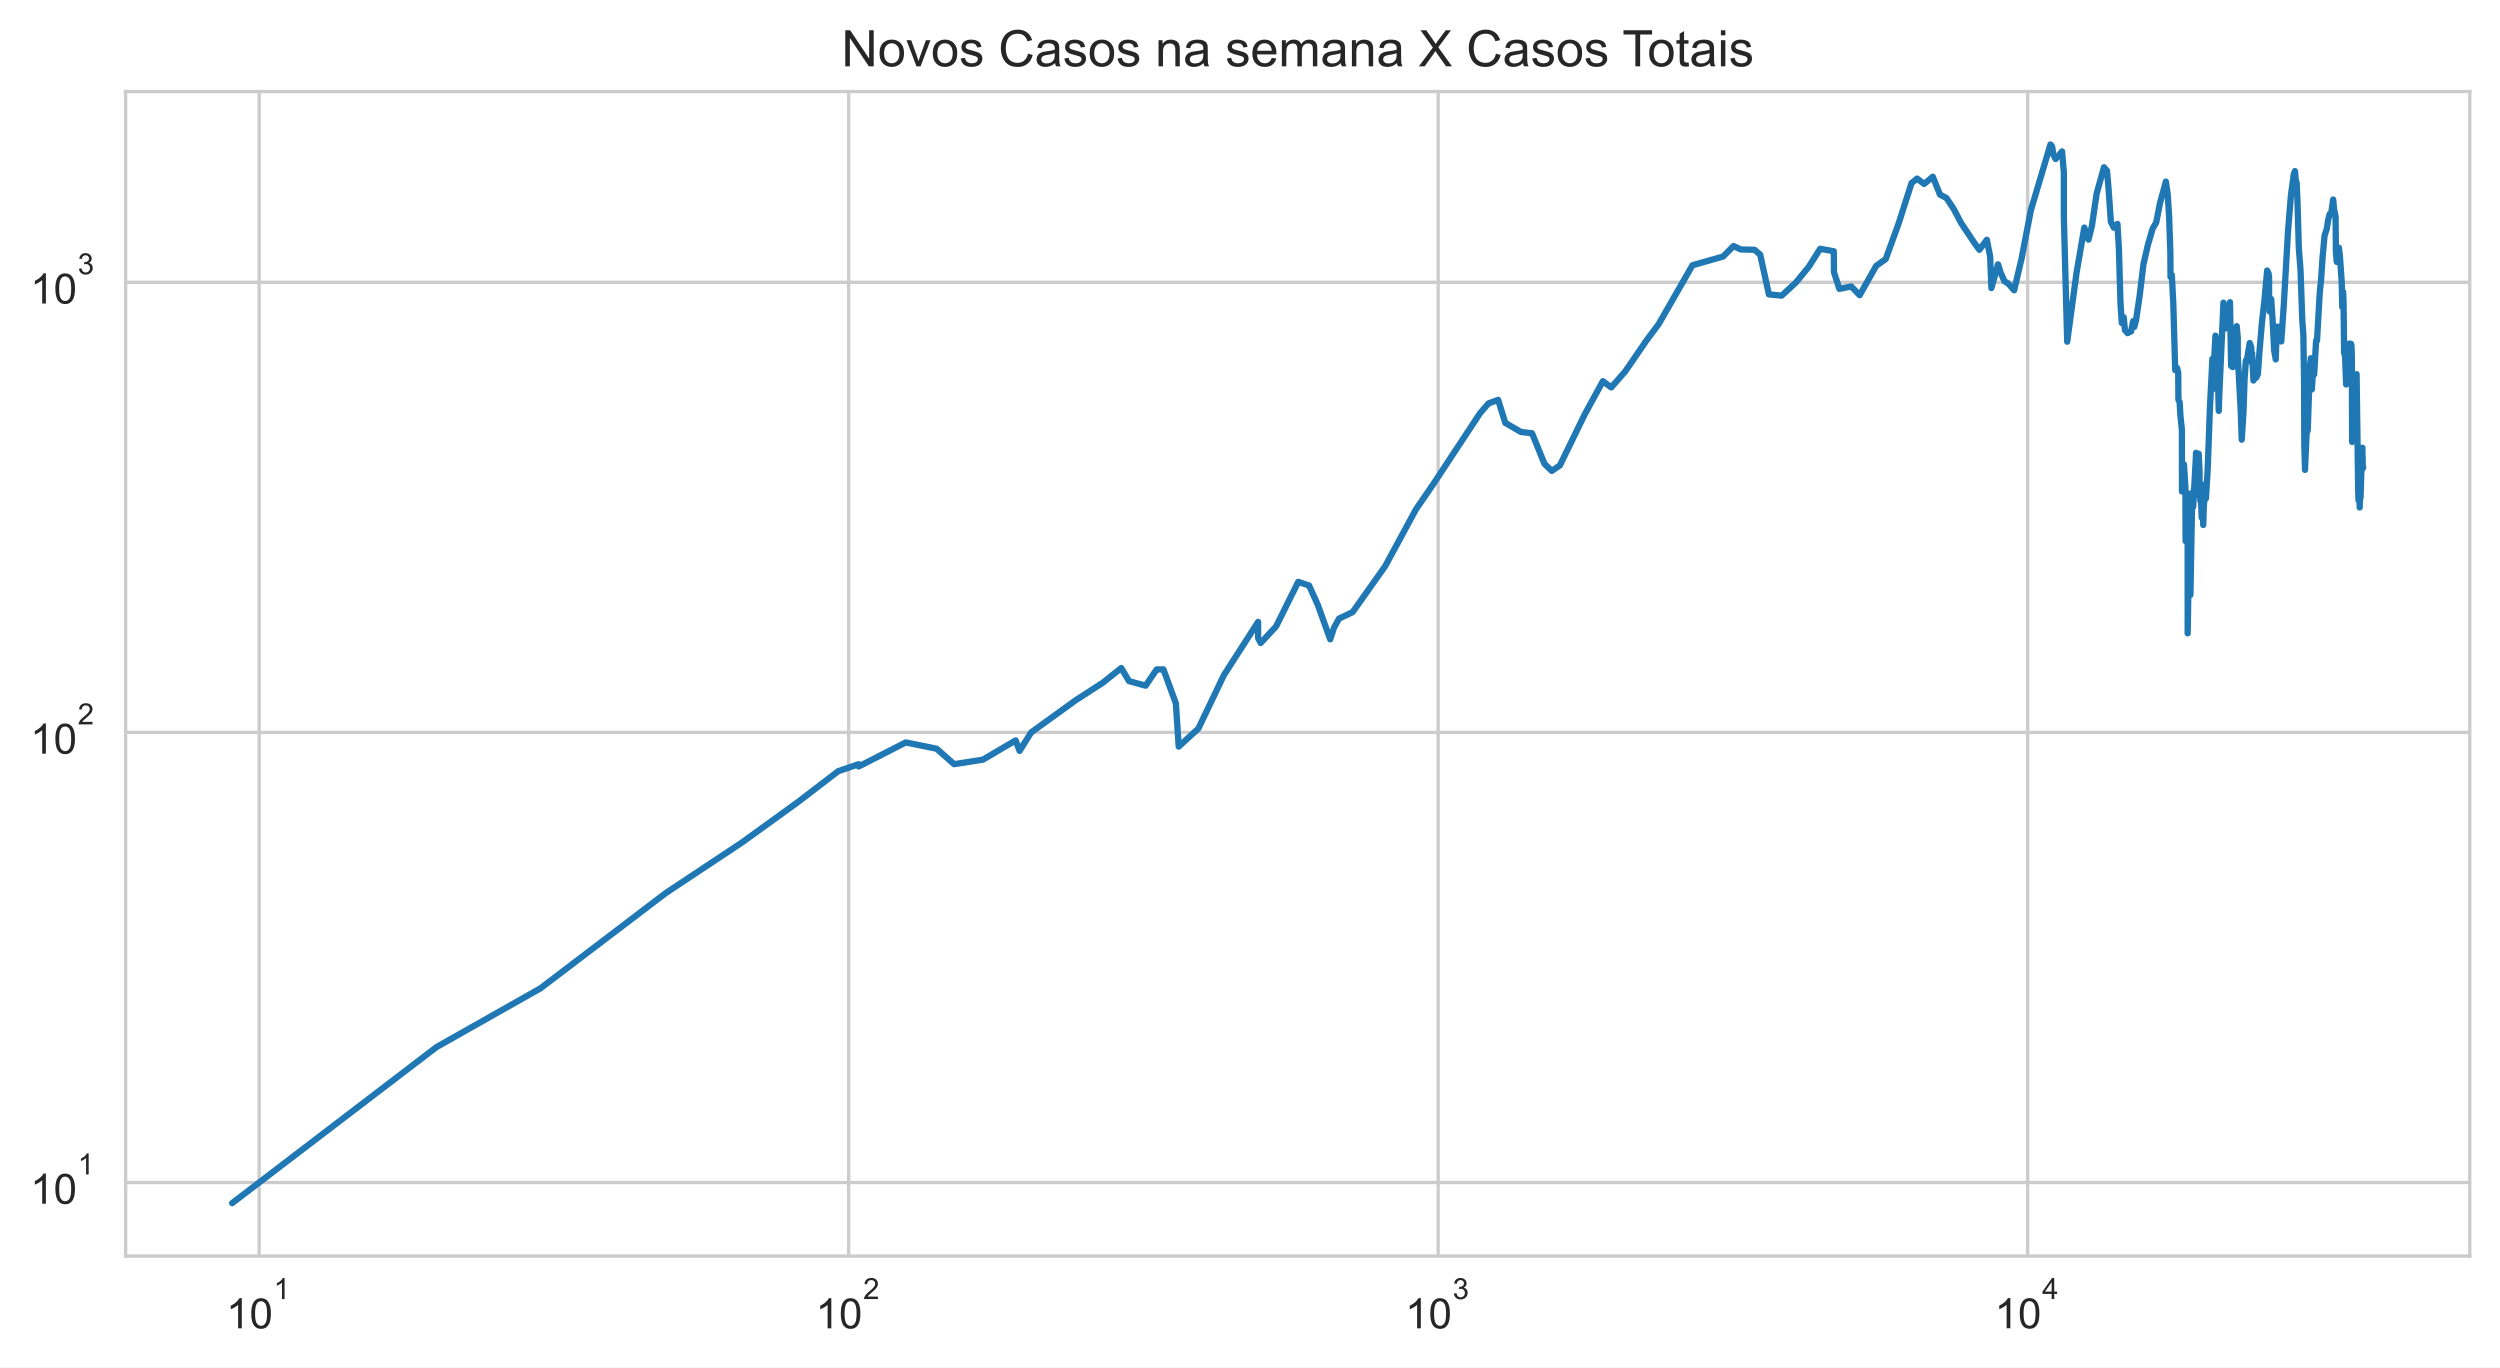
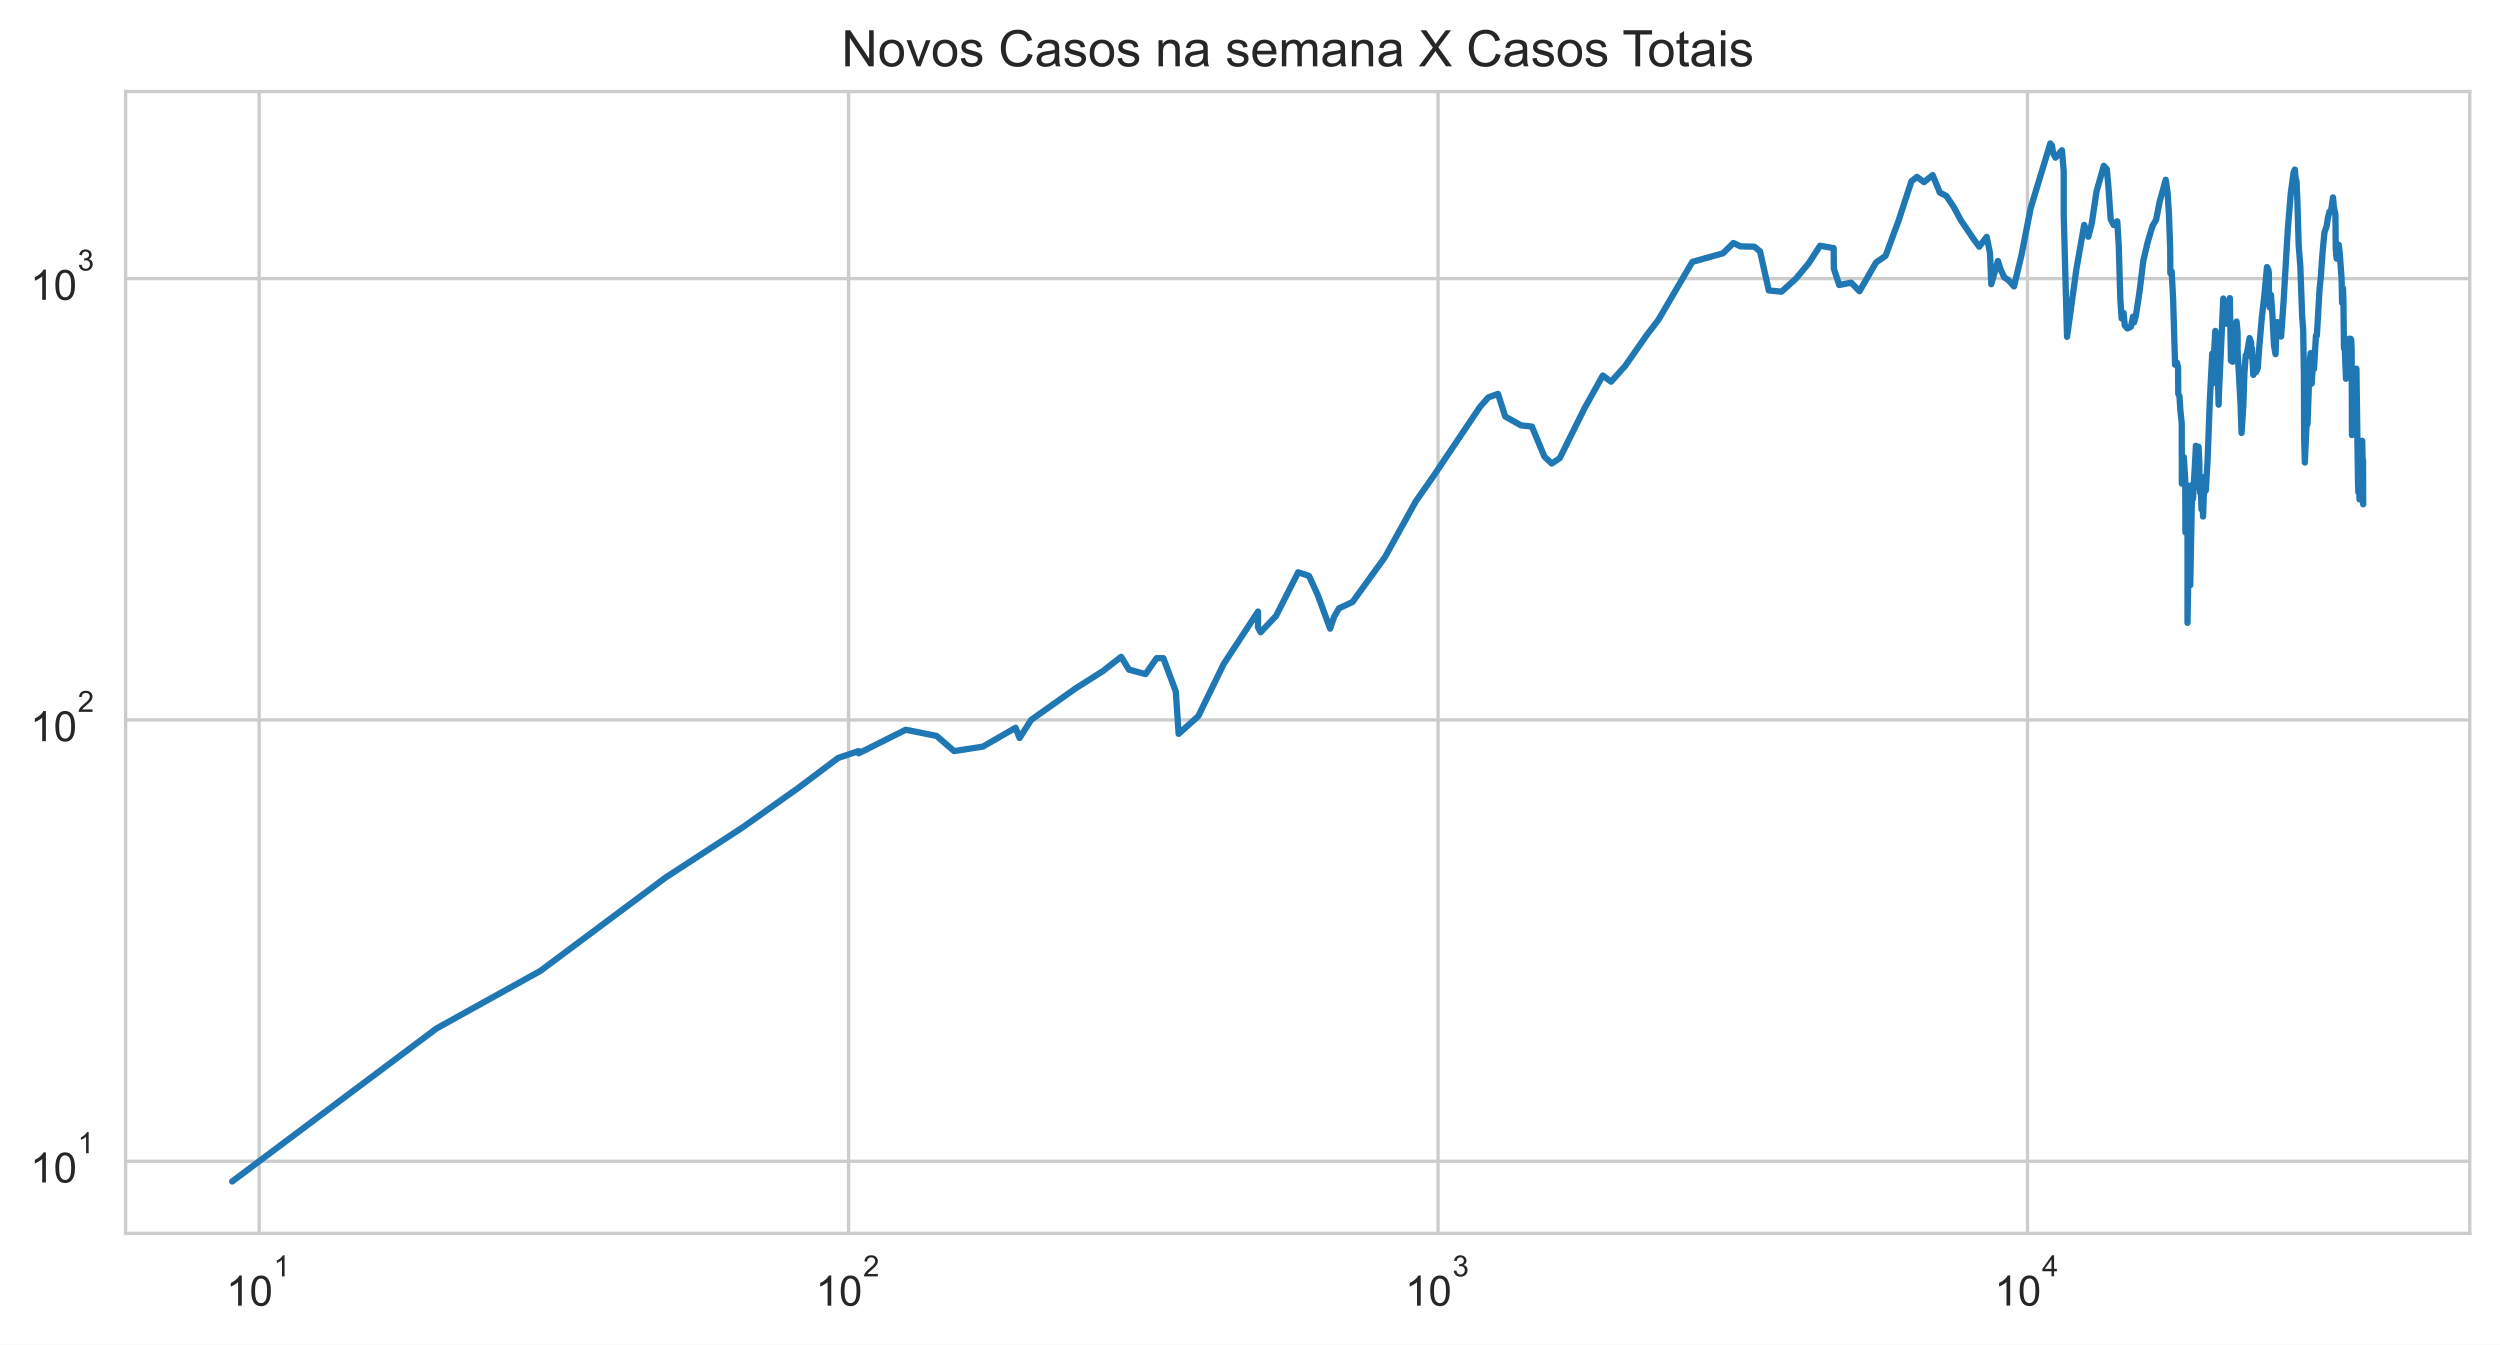
- <svg xmlns="http://www.w3.org/2000/svg" xmlns:xlink="http://www.w3.org/1999/xlink" height="325.489pt" version="1.1" viewBox="0 0 595.1 325.489" width="595.1pt">
+ <svg xmlns="http://www.w3.org/2000/svg" xmlns:xlink="http://www.w3.org/1999/xlink" height="320.089pt" version="1.1" viewBox="0 0 595.1 320.089" width="595.1pt">
  <defs>
    <style type="text/css">*{stroke-linecap:butt;stroke-linejoin:round;}</style>
  </defs>
  <g id="figure_1">
    <g id="patch_1">
-       <path d="M 0 325.489  L 595.1 325.489  L 595.1 0  L 0 0  z " style="fill:#ffffff;" />
+       <path d="M 0 320.089  L 595.1 320.089  L 595.1 0  L 0 0  z " style="fill:#ffffff;" />
    </g>
    <g id="axes_1">
      <g id="patch_2">
-         <path d="M 29.9 298.989  L 587.9 298.989  L 587.9 21.789  L 29.9 21.789  z " style="fill:#ffffff;" />
+         <path d="M 29.9 293.589  L 587.9 293.589  L 587.9 21.789  L 29.9 21.789  z " style="fill:#ffffff;" />
      </g>
      <g id="matplotlib.axis_1">
        <g id="xtick_1">
          <g id="line2d_1">
-             <path clip-path="url(#pe0c4ea97bf)" d="M 61.685 298.989  L 61.685 21.789  " style="fill:none;stroke:#cccccc;stroke-linecap:round;stroke-width:0.8;" />
+             <path clip-path="url(#pc364d8d0b7)" d="M 61.684 293.589  L 61.684 21.789  " style="fill:none;stroke:#cccccc;stroke-linecap:round;stroke-width:0.8;" />
          </g>
          <g id="text_1">
-             <g style="fill:#262626;" transform="translate(53.83459 316.3019)scale(0.1 -0.1)">
+             <g style="fill:#262626;" transform="translate(53.83407 310.9019)scale(0.1 -0.1)">
              <defs>
                <path d="M 37.25 0  L 28.469 0  L 28.469 56  Q 25.297 52.984 20.141 49.953  Q 14.984 46.922 10.891 45.406  L 10.891 53.906  Q 18.266 57.375 23.781 62.297  Q 29.297 67.234 31.594 71.875  L 37.25 71.875  z " id="ArialMT-49" />
                <path d="M 4.156 35.297  Q 4.156 48 6.766 55.734  Q 9.375 63.484 14.516 67.672  Q 19.672 71.875 27.484 71.875  Q 33.25 71.875 37.594 69.547  Q 41.938 67.234 44.766 62.859  Q 47.609 58.5 49.219 52.219  Q 50.828 45.953 50.828 35.297  Q 50.828 22.703 48.234 14.969  Q 45.656 7.234 40.5 3  Q 35.359 -1.219 27.484 -1.219  Q 17.141 -1.219 11.234 6.203  Q 4.156 15.141 4.156 35.297  z M 13.188 35.297  Q 13.188 17.672 17.312 11.828  Q 21.438 6 27.484 6  Q 33.547 6 37.672 11.859  Q 41.797 17.719 41.797 35.297  Q 41.797 52.984 37.672 58.781  Q 33.547 64.594 27.391 64.594  Q 21.344 64.594 17.719 59.469  Q 13.188 52.938 13.188 35.297  z " id="ArialMT-48" />
              </defs>
              <use transform="translate(0 0.99375)" xlink:href="#ArialMT-49" />
              <use transform="translate(55.61523 0.99375)" xlink:href="#ArialMT-48" />
              <use transform="translate(112.9728 70.6875)scale(0.7)" xlink:href="#ArialMT-49" />
            </g>
          </g>
        </g>
        <g id="xtick_2">
          <g id="line2d_2">
-             <path clip-path="url(#pe0c4ea97bf)" d="M 202.01 298.989  L 202.01 21.789  " style="fill:none;stroke:#cccccc;stroke-linecap:round;stroke-width:0.8;" />
+             <path clip-path="url(#pc364d8d0b7)" d="M 201.998 293.589  L 201.998 21.789  " style="fill:none;stroke:#cccccc;stroke-linecap:round;stroke-width:0.8;" />
          </g>
          <g id="text_2">
-             <g style="fill:#262626;" transform="translate(194.1603 316.3019)scale(0.1 -0.1)">
+             <g style="fill:#262626;" transform="translate(194.1484 310.9019)scale(0.1 -0.1)">
              <defs>
                <path d="M 50.344 8.453  L 50.344 0  L 3.031 0  Q 2.938 3.172 4.047 6.109  Q 5.859 10.938 9.828 15.625  Q 13.812 20.312 21.344 26.469  Q 33.016 36.031 37.109 41.625  Q 41.219 47.219 41.219 52.203  Q 41.219 57.422 37.469 61  Q 33.734 64.594 27.734 64.594  Q 21.391 64.594 17.578 60.781  Q 13.766 56.984 13.719 50.25  L 4.688 51.172  Q 5.609 61.281 11.656 66.578  Q 17.719 71.875 27.938 71.875  Q 38.234 71.875 44.234 66.156  Q 50.25 60.453 50.25 52  Q 50.25 47.703 48.484 43.547  Q 46.734 39.406 42.656 34.812  Q 38.578 30.219 29.109 22.219  Q 21.188 15.578 18.938 13.203  Q 16.703 10.844 15.234 8.453  z " id="ArialMT-50" />
              </defs>
              <use transform="translate(0 0.99375)" xlink:href="#ArialMT-49" />
              <use transform="translate(55.61523 0.99375)" xlink:href="#ArialMT-48" />
              <use transform="translate(112.9728 70.6875)scale(0.7)" xlink:href="#ArialMT-50" />
            </g>
          </g>
        </g>
        <g id="xtick_3">
          <g id="line2d_3">
-             <path clip-path="url(#pe0c4ea97bf)" d="M 342.336 298.989  L 342.336 21.789  " style="fill:none;stroke:#cccccc;stroke-linecap:round;stroke-width:0.8;" />
+             <path clip-path="url(#pc364d8d0b7)" d="M 342.313 293.589  L 342.313 21.789  " style="fill:none;stroke:#cccccc;stroke-linecap:round;stroke-width:0.8;" />
          </g>
          <g id="text_3">
-             <g style="fill:#262626;" transform="translate(334.4859 316.3019)scale(0.1 -0.1)">
+             <g style="fill:#262626;" transform="translate(334.4627 310.9019)scale(0.1 -0.1)">
              <defs>
                <path d="M 4.203 18.891  L 12.984 20.062  Q 14.5 12.594 18.141 9.297  Q 21.781 6 27 6  Q 33.203 6 37.469 10.297  Q 41.75 14.594 41.75 20.953  Q 41.75 27 37.797 30.922  Q 33.844 34.859 27.734 34.859  Q 25.25 34.859 21.531 33.891  L 22.516 41.609  Q 23.391 41.5 23.922 41.5  Q 29.547 41.5 34.031 44.422  Q 38.531 47.359 38.531 53.469  Q 38.531 58.297 35.25 61.469  Q 31.984 64.656 26.812 64.656  Q 21.688 64.656 18.266 61.422  Q 14.844 58.203 13.875 51.766  L 5.078 53.328  Q 6.688 62.156 12.391 67.016  Q 18.109 71.875 26.609 71.875  Q 32.469 71.875 37.391 69.359  Q 42.328 66.844 44.938 62.5  Q 47.562 58.156 47.562 53.266  Q 47.562 48.641 45.062 44.828  Q 42.578 41.016 37.703 38.766  Q 44.047 37.312 47.562 32.688  Q 51.078 28.078 51.078 21.141  Q 51.078 11.766 44.234 5.25  Q 37.406 -1.266 26.953 -1.266  Q 17.531 -1.266 11.297 4.344  Q 5.078 9.969 4.203 18.891  z " id="ArialMT-51" />
              </defs>
              <use transform="translate(0 0.99375)" xlink:href="#ArialMT-49" />
              <use transform="translate(55.61523 0.99375)" xlink:href="#ArialMT-48" />
              <use transform="translate(112.9728 70.6875)scale(0.7)" xlink:href="#ArialMT-51" />
            </g>
          </g>
        </g>
        <g id="xtick_4">
          <g id="line2d_4">
-             <path clip-path="url(#pe0c4ea97bf)" d="M 482.662 298.989  L 482.662 21.789  " style="fill:none;stroke:#cccccc;stroke-linecap:round;stroke-width:0.8;" />
+             <path clip-path="url(#pc364d8d0b7)" d="M 482.627 293.589  L 482.627 21.789  " style="fill:none;stroke:#cccccc;stroke-linecap:round;stroke-width:0.8;" />
          </g>
          <g id="text_4">
-             <g style="fill:#262626;" transform="translate(474.8116 316.2019)scale(0.1 -0.1)">
+             <g style="fill:#262626;" transform="translate(474.777 310.8019)scale(0.1 -0.1)">
              <defs>
                <path d="M 32.328 0  L 32.328 17.141  L 1.266 17.141  L 1.266 25.203  L 33.938 71.578  L 41.109 71.578  L 41.109 25.203  L 50.781 25.203  L 50.781 17.141  L 41.109 17.141  L 41.109 0  z M 32.328 25.203  L 32.328 57.469  L 9.906 25.203  z " id="ArialMT-52" />
              </defs>
              <use transform="translate(0 0.201563)" xlink:href="#ArialMT-49" />
              <use transform="translate(55.61523 0.201563)" xlink:href="#ArialMT-48" />
              <use transform="translate(112.9728 69.89531)scale(0.7)" xlink:href="#ArialMT-52" />
            </g>
          </g>
        </g>
        <g id="xtick_5" />
        <g id="xtick_6" />
        <g id="xtick_7" />
        <g id="xtick_8" />
        <g id="xtick_9" />
        <g id="xtick_10" />
        <g id="xtick_11" />
        <g id="xtick_12" />
        <g id="xtick_13" />
        <g id="xtick_14" />
        <g id="xtick_15" />
        <g id="xtick_16" />
        <g id="xtick_17" />
        <g id="xtick_18" />
        <g id="xtick_19" />
        <g id="xtick_20" />
        <g id="xtick_21" />
        <g id="xtick_22" />
        <g id="xtick_23" />
        <g id="xtick_24" />
        <g id="xtick_25" />
        <g id="xtick_26" />
        <g id="xtick_27" />
        <g id="xtick_28" />
        <g id="xtick_29" />
        <g id="xtick_30" />
        <g id="xtick_31" />
        <g id="xtick_32" />
        <g id="xtick_33" />
        <g id="xtick_34" />
        <g id="xtick_35" />
        <g id="xtick_36" />
      </g>
      <g id="matplotlib.axis_2">
        <g id="ytick_1">
          <g id="line2d_5">
-             <path clip-path="url(#pe0c4ea97bf)" d="M 29.9 281.487  L 587.9 281.487  " style="fill:none;stroke:#cccccc;stroke-linecap:round;stroke-width:0.8;" />
+             <path clip-path="url(#pc364d8d0b7)" d="M 29.9 276.428  L 587.9 276.428  " style="fill:none;stroke:#cccccc;stroke-linecap:round;stroke-width:0.8;" />
          </g>
          <g id="text_5">
-             <g style="fill:#262626;" transform="translate(7.2 286.643)scale(0.1 -0.1)">
+             <g style="fill:#262626;" transform="translate(7.2 281.5839)scale(0.1 -0.1)">
              <use transform="translate(0 0.99375)" xlink:href="#ArialMT-49" />
              <use transform="translate(55.61523 0.99375)" xlink:href="#ArialMT-48" />
              <use transform="translate(112.9728 70.6875)scale(0.7)" xlink:href="#ArialMT-49" />
            </g>
          </g>
        </g>
        <g id="ytick_2">
          <g id="line2d_6">
-             <path clip-path="url(#pe0c4ea97bf)" d="M 29.9 174.342  L 587.9 174.342  " style="fill:none;stroke:#cccccc;stroke-linecap:round;stroke-width:0.8;" />
+             <path clip-path="url(#pc364d8d0b7)" d="M 29.9 171.371  L 587.9 171.371  " style="fill:none;stroke:#cccccc;stroke-linecap:round;stroke-width:0.8;" />
          </g>
          <g id="text_6">
-             <g style="fill:#262626;" transform="translate(7.2 179.4987)scale(0.1 -0.1)">
+             <g style="fill:#262626;" transform="translate(7.2 176.5268)scale(0.1 -0.1)">
              <use transform="translate(0 0.99375)" xlink:href="#ArialMT-49" />
              <use transform="translate(55.61523 0.99375)" xlink:href="#ArialMT-48" />
              <use transform="translate(112.9728 70.6875)scale(0.7)" xlink:href="#ArialMT-50" />
            </g>
          </g>
        </g>
        <g id="ytick_3">
          <g id="line2d_7">
-             <path clip-path="url(#pe0c4ea97bf)" d="M 29.9 67.198  L 587.9 67.198  " style="fill:none;stroke:#cccccc;stroke-linecap:round;stroke-width:0.8;" />
+             <path clip-path="url(#pc364d8d0b7)" d="M 29.9 66.314  L 587.9 66.314  " style="fill:none;stroke:#cccccc;stroke-linecap:round;stroke-width:0.8;" />
          </g>
          <g id="text_7">
-             <g style="fill:#262626;" transform="translate(7.2 72.35434)scale(0.1 -0.1)">
+             <g style="fill:#262626;" transform="translate(7.2 71.46976)scale(0.1 -0.1)">
              <use transform="translate(0 0.99375)" xlink:href="#ArialMT-49" />
              <use transform="translate(55.61523 0.99375)" xlink:href="#ArialMT-48" />
              <use transform="translate(112.9728 70.6875)scale(0.7)" xlink:href="#ArialMT-51" />
            </g>
          </g>
        </g>
        <g id="ytick_4" />
        <g id="ytick_5" />
        <g id="ytick_6" />
        <g id="ytick_7" />
        <g id="ytick_8" />
        <g id="ytick_9" />
        <g id="ytick_10" />
        <g id="ytick_11" />
        <g id="ytick_12" />
        <g id="ytick_13" />
        <g id="ytick_14" />
        <g id="ytick_15" />
        <g id="ytick_16" />
        <g id="ytick_17" />
        <g id="ytick_18" />
        <g id="ytick_19" />
        <g id="ytick_20" />
        <g id="ytick_21" />
        <g id="ytick_22" />
        <g id="ytick_23" />
      </g>
      <g id="line2d_8">
-         <path clip-path="url(#pe0c4ea97bf)" d="M 55.264 286.389  L 103.927 249.233  L 128.637 235.269  L 158.537 212.544  L 176.688 200.499  L 189.916 190.939  L 199.522 183.577  L 204.4 181.905  L 204.4 182.455  L 215.609 176.729  L 222.95 178.222  L 227.125 181.905  L 233.989 180.823  L 241.765 176.242  L 242.71 178.731  L 245.459 174.342  L 256.121 166.641  L 262.542 162.493  L 266.897 159.019  L 268.759 162.134  L 272.705 163.22  L 275.323 159.355  L 276.948 159.355  L 279.904 167.436  L 280.58 177.719  L 285.264 173.421  L 291.326 160.724  L 299.481 148.037  L 299.481 151.894  L 300.094 153.057  L 303.76 149.107  L 309.034 138.508  L 311.61 139.377  L 313.693 143.988  L 316.643 152.182  L 317.565 149.378  L 318.743 147.251  L 321.976 145.716  L 329.719 134.783  L 337.055 121.248  L 341.167 115.258  L 352.319 98.348  L 354.304 96.043  L 356.614 95.186  L 358.325 100.678  L 362.053 102.829  L 364.685 103.13  L 367.652 110.42  L 369.397 112.1  L 371.321 110.775  L 377.236 98.622  L 381.548 90.736  L 383.533 92.226  L 386.88 88.403  L 392.026 80.896  L 394.82 77.176  L 402.867 63.145  L 410.176 61.06  L 412.647 58.559  L 414.354 59.378  L 417.647 59.457  L 418.995 60.614  L 421.073 70.077  L 424.11 70.375  L 427.457 67.291  L 430.544 63.531  L 433.276 59.221  L 436.519 59.813  L 436.558 64.795  L 437.843 68.76  L 440.675 68.186  L 442.669 70.276  L 446.614 63.274  L 448.873 61.676  L 451.935 53.234  L 455.024 43.587  L 456.343 42.507  L 458.028 43.783  L 460.083 42.071  L 461.798 46.327  L 463.34 47.137  L 465.081 49.78  L 466.805 53.062  L 470.015 57.869  L 471.174 59.457  L 472.943 57.076  L 473.732 60.979  L 474.034 68.567  L 475.614 62.933  L 476.247 64.928  L 477.128 66.92  L 478.075 67.525  L 479.446 69.098  L 481.225 61.511  L 483.419 50.069  L 488.092 34.389  L 488.487 34.898  L 488.768 36.796  L 489.317 37.848  L 490.855 36.051  L 491.28 41.105  L 491.28 51.741  L 492.073 81.335  L 494.299 64.928  L 496.148 54.174  L 497.146 57.039  L 497.953 53.823  L 499.09 46.061  L 500.82 39.821  L 501.548 40.629  L 501.923 44.951  L 502.467 52.788  L 503.189 54.209  L 504.032 53.303  L 504.382 59.182  L 504.757 72.152  L 505.074 76.889  L 505.528 75.533  L 505.82 78.581  L 506.455 79.3  L 507.282 78.879  L 507.785 76.432  L 508.042 77.815  L 508.447 76.319  L 509.307 70.525  L 510.225 62.933  L 511.236 58.482  L 512.415 54.42  L 513.269 52.959  L 514.148 48.424  L 515.563 43.224  L 516.009 46.357  L 516.34 51.674  L 516.63 60.012  L 516.668 65.913  L 516.982 65.463  L 517.328 72.204  L 517.788 88.11  L 518.242 87.603  L 518.507 88.772  L 518.551 95.186  L 518.834 95.699  L 519.042 99.081  L 519.377 102.331  L 519.397 116.989  L 519.656 116.989  L 519.869 110.538  L 520.209 115.916  L 520.258 128.819  L 520.524 117.261  L 520.749 128.47  L 520.753 150.759  L 521.042 133.605  L 521.405 141.626  L 521.405 141.626  L 521.855 117.261  L 522.063 120.657  L 522.717 108.573  L 522.739 107.787  L 522.739 114.997  L 523.154 108.686  L 523.377 108.01  L 523.564 111.856  L 523.617 118.226  L 523.763 118.226  L 523.763 119.212  L 523.828 116.315  L 524.088 123.222  L 524.347 121.248  L 524.457 124.96  L 524.601 120.364  L 524.788 118.365  L 524.922 115.258  L 525.102 118.646  L 525.516 111.735  L 526.054 97.005  L 526.637 85.418  L 526.658 92.706  L 527.37 79.907  L 527.648 82.549  L 527.921 88.403  L 528.152 97.806  L 528.279 94.012  L 528.279 94.012  L 529.269 72.049  L 529.681 77.292  L 529.906 78.167  L 530.237 76.774  L 530.829 71.946  L 530.829 71.946  L 531.091 87.1  L 531.48 87.387  L 531.987 80.337  L 532.428 77.64  L 532.672 80.337  L 532.68 85.144  L 532.688 84.939  L 533.379 97.716  L 533.62 104.666  L 534.038 98.076  L 534.308 90.046  L 534.607 85.833  L 534.867 85.556  L 535.525 81.651  L 535.89 82.678  L 535.972 86.252  L 536.096 84.129  L 536.412 90.582  L 536.792 89.895  L 537.077 89.895  L 537.46 89.068  L 537.853 83.596  L 538.432 76.774  L 539.046 71.281  L 539.671 64.399  L 540.003 65.061  L 540.131 65.958  L 540.131 69.978  L 540.285 74.162  L 540.632 71.179  L 540.991 76.546  L 541.337 83.398  L 541.71 85.556  L 541.83 82.098  L 542.143 77.756  L 542.382 80.337  L 542.749 79.846  L 543.033 81.272  L 543.609 72.988  L 544.643 55.026  L 545.327 46.536  L 546.016 41.398  L 546.293 40.734  L 546.475 42.781  L 546.689 43.475  L 546.899 48.083  L 547.213 59.065  L 547.609 64.18  L 548.036 76.206  L 548.294 79.785  L 548.466 91.046  L 548.517 105.825  L 548.681 111.856  L 549.145 101.254  L 549.253 102.729  L 549.331 102.43  L 549.843 87.387  L 550.063 85.281  L 550.16 91.279  L 550.317 92.706  L 550.643 87.243  L 550.863 89.143  L 551.329 81.021  L 551.541 81.084  L 552.191 69.683  L 552.492 66.781  L 552.877 61.142  L 553.339 56.076  L 553.872 54.456  L 554.189 52.38  L 554.558 50.947  L 554.888 51.013  L 555.382 47.501  L 555.609 49.876  L 555.956 51.575  L 556.043 60.012  L 556.246 62.342  L 556.752 58.987  L 556.985 60.897  L 557.424 67.152  L 557.547 73.094  L 557.759 69.487  L 557.862 72.152  L 557.997 84.062  L 558.211 84.6  L 558.475 91.514  L 558.636 89.743  L 559.135 82.162  L 559.278 81.779  L 559.468 82.484  L 559.625 81.842  L 559.735 82.162  L 559.828 84.667  L 559.898 105.189  L 560.488 91.357  L 560.639 91.514  L 560.874 89.895  L 560.877 91.671  L 560.962 89.068  L 561.342 116.718  L 561.425 119.069  L 561.492 113.969  L 561.552 115.783  L 561.624 116.182  L 561.699 120.804  L 561.799 116.853  L 561.895 118.505  L 562.255 107.234  L 562.336 106.578  L 562.438 111.493  L 562.536 111.252  L 562.536 111.252  " style="fill:none;stroke:#1f77b4;stroke-linecap:round;stroke-width:1.5;" />
+         <path clip-path="url(#pc364d8d0b7)" d="M 55.264 281.235  L 103.923 244.802  L 128.631 231.11  L 158.528 208.828  L 176.678 197.018  L 189.905 187.644  L 199.511 180.425  L 204.388 178.786  L 204.388 179.326  L 215.596 173.711  L 222.936 175.175  L 227.111 178.786  L 233.974 177.725  L 241.75 173.233  L 242.694 175.674  L 245.444 171.371  L 256.104 163.819  L 262.525 159.752  L 266.879 156.346  L 268.742 159.4  L 272.687 160.465  L 275.305 156.675  L 276.93 156.675  L 279.886 164.599  L 280.561 174.682  L 285.245 170.467  L 291.307 158.017  L 299.461 145.578  L 299.461 149.36  L 300.074 150.5  L 303.74 146.627  L 309.013 136.234  L 311.589 137.087  L 313.672 141.608  L 316.622 149.642  L 317.544 146.893  L 318.722 144.807  L 321.955 143.302  L 329.697 132.582  L 337.033 119.31  L 341.144 113.437  L 352.295 96.857  L 354.28 94.597  L 356.589 93.756  L 358.301 99.141  L 362.028 101.25  L 364.66 101.545  L 367.627 108.694  L 369.372 110.34  L 371.295 109.042  L 377.21 97.125  L 381.522 89.393  L 383.507 90.853  L 386.854 87.105  L 391.999 79.744  L 394.792 76.097  L 402.839 62.34  L 410.147 60.295  L 412.618 57.843  L 414.324 58.646  L 417.617 58.723  L 418.966 59.857  L 421.043 69.137  L 424.08 69.429  L 427.427 66.405  L 430.513 62.718  L 433.246 58.492  L 436.488 59.072  L 436.527 63.957  L 437.812 67.845  L 440.644 67.282  L 442.637 69.331  L 446.583 62.465  L 448.841 60.899  L 451.903 52.621  L 454.992 43.162  L 456.31 42.103  L 457.995 43.355  L 460.051 41.676  L 461.765 45.849  L 463.307 46.643  L 465.048 49.235  L 466.771 52.452  L 469.981 57.166  L 471.14 58.723  L 472.91 56.389  L 473.698 60.215  L 474 67.656  L 475.58 62.131  L 476.213 64.087  L 477.094 66.041  L 478.041 66.634  L 479.411 68.176  L 481.19 60.737  L 483.384 49.518  L 488.057 34.144  L 488.452 34.643  L 488.733 36.503  L 489.282 37.536  L 490.82 35.773  L 491.244 40.729  L 491.244 51.158  L 492.038 80.175  L 494.263 64.087  L 496.113 53.543  L 497.111 56.352  L 497.917 53.199  L 499.054 45.588  L 500.784 39.47  L 501.512 40.262  L 501.886 44.5  L 502.43 52.184  L 503.153 53.577  L 503.995 52.689  L 504.346 58.454  L 504.72 71.171  L 505.038 75.815  L 505.492 74.486  L 505.784 77.475  L 506.418 78.179  L 507.246 77.767  L 507.748 75.368  L 508.006 76.723  L 508.41 75.257  L 509.27 69.576  L 510.188 62.131  L 511.199 57.767  L 512.378 53.785  L 513.232 52.351  L 514.11 47.905  L 515.526 42.806  L 515.972 45.878  L 516.302 51.092  L 516.593 59.267  L 516.631 65.054  L 516.944 64.612  L 517.29 71.222  L 517.751 86.818  L 518.205 86.321  L 518.469 87.467  L 518.513 93.756  L 518.796 94.259  L 519.005 97.575  L 519.339 100.762  L 519.359 115.134  L 519.619 115.134  L 519.831 108.809  L 520.171 114.082  L 520.22 126.734  L 520.486 115.401  L 520.712 126.392  L 520.715 148.247  L 521.004 131.427  L 521.367 139.291  L 521.367 139.291  L 521.817 115.401  L 522.025 118.731  L 522.679 106.882  L 522.701 106.112  L 522.701 113.181  L 523.116 106.993  L 523.339 106.33  L 523.526 110.101  L 523.579 116.347  L 523.725 116.347  L 523.725 117.314  L 523.79 114.474  L 524.05 121.246  L 524.309 119.31  L 524.419 122.95  L 524.563 118.444  L 524.75 116.484  L 524.884 113.437  L 525.064 116.759  L 525.478 109.982  L 526.016 95.539  L 526.599 84.179  L 526.62 91.325  L 527.332 78.775  L 527.609 81.365  L 527.882 87.105  L 528.114 96.325  L 528.241 92.605  L 528.241 92.605  L 529.23 71.07  L 529.643 76.21  L 529.868 77.069  L 530.198 75.703  L 530.79 70.969  L 530.79 70.969  L 531.052 85.828  L 531.442 86.109  L 531.948 79.197  L 532.389 76.552  L 532.633 79.197  L 532.642 83.91  L 532.65 83.709  L 533.34 96.237  L 533.581 103.051  L 533.999 96.59  L 534.269 88.717  L 534.569 84.586  L 534.828 84.314  L 535.487 80.485  L 535.852 81.492  L 535.933 84.996  L 536.057 82.914  L 536.373 89.242  L 536.753 88.568  L 537.038 88.568  L 537.421 87.758  L 537.814 82.392  L 538.393 75.703  L 539.007 70.317  L 539.632 63.569  L 539.964 64.218  L 540.092 65.098  L 540.092 69.04  L 540.246 73.142  L 540.593 70.217  L 540.952 75.479  L 541.297 82.198  L 541.671 84.314  L 541.791 80.923  L 542.104 76.666  L 542.342 79.197  L 542.71 78.715  L 542.993 80.113  L 543.57 71.991  L 544.603 54.378  L 545.287 46.054  L 545.976 41.016  L 546.253 40.365  L 546.435 42.372  L 546.649 43.052  L 546.86 47.571  L 547.173 58.338  L 547.569 63.355  L 547.996 75.146  L 548.254 78.655  L 548.426 89.696  L 548.477 104.188  L 548.641 110.101  L 549.105 99.706  L 549.213 101.152  L 549.291 100.859  L 549.803 86.109  L 550.023 84.044  L 550.12 89.925  L 550.277 91.325  L 550.603 85.968  L 550.822 87.831  L 551.288 79.867  L 551.501 79.928  L 552.151 68.75  L 552.452 65.905  L 552.837 60.375  L 553.299 55.408  L 553.832 53.82  L 554.149 51.784  L 554.517 50.379  L 554.848 50.443  L 555.341 47  L 555.568 49.329  L 555.915 50.994  L 556.003 59.267  L 556.205 61.552  L 556.712 58.262  L 556.944 60.136  L 557.384 66.268  L 557.507 72.094  L 557.719 68.558  L 557.822 71.171  L 557.956 82.849  L 558.17 83.376  L 558.434 90.156  L 558.596 88.42  L 559.094 80.986  L 559.237 80.61  L 559.427 81.302  L 559.584 80.672  L 559.694 80.986  L 559.787 83.442  L 559.858 103.564  L 560.447 90.002  L 560.598 90.156  L 560.833 88.568  L 560.836 90.31  L 560.921 87.758  L 561.301 114.869  L 561.384 117.174  L 561.451 112.173  L 561.511 113.952  L 561.583 114.343  L 561.658 118.875  L 561.758 115.001  L 561.854 116.621  L 562.214 105.569  L 562.295 104.926  L 562.397 109.745  L 562.495 109.51  L 562.536 120.045  L 562.536 120.045  " style="fill:none;stroke:#1f77b4;stroke-linecap:round;stroke-width:1.5;" />
      </g>
      <g id="patch_3">
-         <path d="M 29.9 298.989  L 29.9 21.789  " style="fill:none;stroke:#cccccc;stroke-linecap:square;stroke-linejoin:miter;stroke-width:0.8;" />
+         <path d="M 29.9 293.589  L 29.9 21.789  " style="fill:none;stroke:#cccccc;stroke-linecap:square;stroke-linejoin:miter;stroke-width:0.8;" />
      </g>
      <g id="patch_4">
-         <path d="M 587.9 298.989  L 587.9 21.789  " style="fill:none;stroke:#cccccc;stroke-linecap:square;stroke-linejoin:miter;stroke-width:0.8;" />
+         <path d="M 587.9 293.589  L 587.9 21.789  " style="fill:none;stroke:#cccccc;stroke-linecap:square;stroke-linejoin:miter;stroke-width:0.8;" />
      </g>
      <g id="patch_5">
-         <path d="M 29.9 298.989  L 587.9 298.989  " style="fill:none;stroke:#cccccc;stroke-linecap:square;stroke-linejoin:miter;stroke-width:0.8;" />
+         <path d="M 29.9 293.589  L 587.9 293.589  " style="fill:none;stroke:#cccccc;stroke-linecap:square;stroke-linejoin:miter;stroke-width:0.8;" />
      </g>
      <g id="patch_6">
        <path d="M 29.9 21.789  L 587.9 21.789  " style="fill:none;stroke:#cccccc;stroke-linecap:square;stroke-linejoin:miter;stroke-width:0.8;" />
      </g>
      <g id="text_8">
        <g style="fill:#262626;" transform="translate(200.2953 15.78937)scale(0.12 -0.12)">
          <defs>
            <path d="M 7.625 0  L 7.625 71.578  L 17.328 71.578  L 54.938 15.375  L 54.938 71.578  L 64.016 71.578  L 64.016 0  L 54.297 0  L 16.703 56.25  L 16.703 0  z " id="ArialMT-78" />
            <path d="M 3.328 25.922  Q 3.328 40.328 11.328 47.266  Q 18.016 53.031 27.641 53.031  Q 38.328 53.031 45.109 46.016  Q 51.906 39.016 51.906 26.656  Q 51.906 16.656 48.906 10.906  Q 45.906 5.172 40.156 2  Q 34.422 -1.172 27.641 -1.172  Q 16.75 -1.172 10.031 5.812  Q 3.328 12.797 3.328 25.922  z M 12.359 25.922  Q 12.359 15.969 16.703 11.016  Q 21.047 6.062 27.641 6.062  Q 34.188 6.062 38.531 11.031  Q 42.875 16.016 42.875 26.219  Q 42.875 35.844 38.5 40.797  Q 34.125 45.75 27.641 45.75  Q 21.047 45.75 16.703 40.812  Q 12.359 35.891 12.359 25.922  z " id="ArialMT-111" />
            <path d="M 21 0  L 1.266 51.859  L 10.547 51.859  L 21.688 20.797  Q 23.484 15.766 25 10.359  Q 26.172 14.453 28.266 20.219  L 39.797 51.859  L 48.828 51.859  L 29.203 0  z " id="ArialMT-118" />
            <path d="M 3.078 15.484  L 11.766 16.844  Q 12.5 11.625 15.844 8.844  Q 19.188 6.062 25.203 6.062  Q 31.25 6.062 34.172 8.516  Q 37.109 10.984 37.109 14.312  Q 37.109 17.281 34.516 19  Q 32.719 20.172 25.531 21.969  Q 15.875 24.422 12.141 26.203  Q 8.406 27.984 6.469 31.125  Q 4.547 34.281 4.547 38.094  Q 4.547 41.547 6.125 44.5  Q 7.719 47.469 10.453 49.422  Q 12.5 50.922 16.031 51.969  Q 19.578 53.031 23.641 53.031  Q 29.734 53.031 34.344 51.266  Q 38.969 49.516 41.156 46.5  Q 43.359 43.5 44.188 38.484  L 35.594 37.312  Q 35.016 41.312 32.203 43.547  Q 29.391 45.797 24.266 45.797  Q 18.219 45.797 15.625 43.797  Q 13.031 41.797 13.031 39.109  Q 13.031 37.406 14.109 36.031  Q 15.188 34.625 17.484 33.688  Q 18.797 33.203 25.25 31.453  Q 34.578 28.953 38.25 27.359  Q 41.938 25.781 44.031 22.75  Q 46.141 19.734 46.141 15.234  Q 46.141 10.844 43.578 6.953  Q 41.016 3.078 36.172 0.953  Q 31.344 -1.172 25.25 -1.172  Q 15.141 -1.172 9.844 3.031  Q 4.547 7.234 3.078 15.484  z " id="ArialMT-115" />
            <path id="ArialMT-32" />
            <path d="M 58.797 25.094  L 68.266 22.703  Q 65.281 11.031 57.547 4.906  Q 49.812 -1.219 38.625 -1.219  Q 27.047 -1.219 19.797 3.484  Q 12.547 8.203 8.766 17.141  Q 4.984 26.078 4.984 36.328  Q 4.984 47.516 9.25 55.828  Q 13.531 64.156 21.406 68.469  Q 29.297 72.797 38.766 72.797  Q 49.516 72.797 56.828 67.328  Q 64.156 61.859 67.047 51.953  L 57.719 49.75  Q 55.219 57.562 50.484 61.125  Q 45.75 64.703 38.578 64.703  Q 30.328 64.703 24.781 60.734  Q 19.234 56.781 16.984 50.109  Q 14.75 43.453 14.75 36.375  Q 14.75 27.25 17.406 20.438  Q 20.062 13.625 25.672 10.25  Q 31.297 6.891 37.844 6.891  Q 45.797 6.891 51.312 11.469  Q 56.844 16.062 58.797 25.094  z " id="ArialMT-67" />
            <path d="M 40.438 6.391  Q 35.547 2.25 31.031 0.531  Q 26.516 -1.172 21.344 -1.172  Q 12.797 -1.172 8.203 3  Q 3.609 7.172 3.609 13.672  Q 3.609 17.484 5.344 20.625  Q 7.078 23.781 9.891 25.688  Q 12.703 27.594 16.219 28.562  Q 18.797 29.25 24.031 29.891  Q 34.672 31.156 39.703 32.906  Q 39.75 34.719 39.75 35.203  Q 39.75 40.578 37.25 42.781  Q 33.891 45.75 27.25 45.75  Q 21.047 45.75 18.094 43.578  Q 15.141 41.406 13.719 35.891  L 5.125 37.062  Q 6.297 42.578 8.984 45.969  Q 11.672 49.359 16.75 51.188  Q 21.828 53.031 28.516 53.031  Q 35.156 53.031 39.297 51.469  Q 43.453 49.906 45.406 47.531  Q 47.359 45.172 48.141 41.547  Q 48.578 39.312 48.578 33.453  L 48.578 21.734  Q 48.578 9.469 49.141 6.219  Q 49.703 2.984 51.375 0  L 42.188 0  Q 40.828 2.734 40.438 6.391  z M 39.703 26.031  Q 34.906 24.078 25.344 22.703  Q 19.922 21.922 17.672 20.938  Q 15.438 19.969 14.203 18.094  Q 12.984 16.219 12.984 13.922  Q 12.984 10.406 15.641 8.062  Q 18.312 5.719 23.438 5.719  Q 28.516 5.719 32.469 7.938  Q 36.422 10.156 38.281 14.016  Q 39.703 17 39.703 22.797  z " id="ArialMT-97" />
            <path d="M 6.594 0  L 6.594 51.859  L 14.5 51.859  L 14.5 44.484  Q 20.219 53.031 31 53.031  Q 35.688 53.031 39.625 51.344  Q 43.562 49.656 45.516 46.922  Q 47.469 44.188 48.25 40.438  Q 48.734 37.984 48.734 31.891  L 48.734 0  L 39.938 0  L 39.938 31.547  Q 39.938 36.922 38.906 39.578  Q 37.891 42.234 35.281 43.812  Q 32.672 45.406 29.156 45.406  Q 23.531 45.406 19.453 41.844  Q 15.375 38.281 15.375 28.328  L 15.375 0  z " id="ArialMT-110" />
            <path d="M 42.094 16.703  L 51.172 15.578  Q 49.031 7.625 43.219 3.219  Q 37.406 -1.172 28.375 -1.172  Q 17 -1.172 10.328 5.828  Q 3.656 12.844 3.656 25.484  Q 3.656 38.578 10.391 45.797  Q 17.141 53.031 27.875 53.031  Q 38.281 53.031 44.875 45.953  Q 51.469 38.875 51.469 26.031  Q 51.469 25.25 51.422 23.688  L 12.75 23.688  Q 13.234 15.141 17.578 10.594  Q 21.922 6.062 28.422 6.062  Q 33.25 6.062 36.672 8.594  Q 40.094 11.141 42.094 16.703  z M 13.234 30.906  L 42.188 30.906  Q 41.609 37.453 38.875 40.719  Q 34.672 45.797 27.984 45.797  Q 21.922 45.797 17.797 41.75  Q 13.672 37.703 13.234 30.906  z " id="ArialMT-101" />
            <path d="M 6.594 0  L 6.594 51.859  L 14.453 51.859  L 14.453 44.578  Q 16.891 48.391 20.938 50.703  Q 25 53.031 30.172 53.031  Q 35.938 53.031 39.625 50.641  Q 43.312 48.25 44.828 43.953  Q 50.984 53.031 60.844 53.031  Q 68.562 53.031 72.703 48.75  Q 76.859 44.484 76.859 35.594  L 76.859 0  L 68.109 0  L 68.109 32.672  Q 68.109 37.938 67.25 40.25  Q 66.406 42.578 64.156 43.984  Q 61.922 45.406 58.891 45.406  Q 53.422 45.406 49.797 41.766  Q 46.188 38.141 46.188 30.125  L 46.188 0  L 37.406 0  L 37.406 33.688  Q 37.406 39.547 35.25 42.469  Q 33.109 45.406 28.219 45.406  Q 24.516 45.406 21.359 43.453  Q 18.219 41.5 16.797 37.734  Q 15.375 33.984 15.375 26.906  L 15.375 0  z " id="ArialMT-109" />
            <path d="M 0.438 0  L 28.125 37.312  L 3.719 71.578  L 14.984 71.578  L 27.984 53.219  Q 32.031 47.516 33.734 44.438  Q 36.141 48.344 39.406 52.594  L 53.812 71.578  L 64.109 71.578  L 38.969 37.844  L 66.062 0  L 54.344 0  L 36.328 25.531  Q 34.812 27.734 33.203 30.328  Q 30.812 26.422 29.781 24.953  L 11.812 0  z " id="ArialMT-88" />
            <path d="M 25.922 0  L 25.922 63.141  L 2.344 63.141  L 2.344 71.578  L 59.078 71.578  L 59.078 63.141  L 35.406 63.141  L 35.406 0  z " id="ArialMT-84" />
            <path d="M 25.781 7.859  L 27.047 0.094  Q 23.344 -0.688 20.406 -0.688  Q 15.625 -0.688 12.984 0.828  Q 10.359 2.344 9.281 4.812  Q 8.203 7.281 8.203 15.188  L 8.203 45.016  L 1.766 45.016  L 1.766 51.859  L 8.203 51.859  L 8.203 64.703  L 16.938 69.969  L 16.938 51.859  L 25.781 51.859  L 25.781 45.016  L 16.938 45.016  L 16.938 14.703  Q 16.938 10.938 17.406 9.859  Q 17.875 8.797 18.922 8.156  Q 19.969 7.516 21.922 7.516  Q 23.391 7.516 25.781 7.859  z " id="ArialMT-116" />
            <path d="M 6.641 61.469  L 6.641 71.578  L 15.438 71.578  L 15.438 61.469  z M 6.641 0  L 6.641 51.859  L 15.438 51.859  L 15.438 0  z " id="ArialMT-105" />
          </defs>
          <use xlink:href="#ArialMT-78" />
          <use x="72.217" xlink:href="#ArialMT-111" />
          <use x="127.832" xlink:href="#ArialMT-118" />
          <use x="177.832" xlink:href="#ArialMT-111" />
          <use x="233.447" xlink:href="#ArialMT-115" />
          <use x="283.447" xlink:href="#ArialMT-32" />
          <use x="311.23" xlink:href="#ArialMT-67" />
          <use x="383.447" xlink:href="#ArialMT-97" />
          <use x="439.062" xlink:href="#ArialMT-115" />
          <use x="489.062" xlink:href="#ArialMT-111" />
          <use x="544.678" xlink:href="#ArialMT-115" />
          <use x="594.678" xlink:href="#ArialMT-32" />
          <use x="622.461" xlink:href="#ArialMT-110" />
          <use x="678.076" xlink:href="#ArialMT-97" />
          <use x="733.691" xlink:href="#ArialMT-32" />
          <use x="761.475" xlink:href="#ArialMT-115" />
          <use x="811.475" xlink:href="#ArialMT-101" />
          <use x="867.09" xlink:href="#ArialMT-109" />
          <use x="950.391" xlink:href="#ArialMT-97" />
          <use x="1006.006" xlink:href="#ArialMT-110" />
          <use x="1061.621" xlink:href="#ArialMT-97" />
          <use x="1117.236" xlink:href="#ArialMT-32" />
          <use x="1145.02" xlink:href="#ArialMT-88" />
          <use x="1211.719" xlink:href="#ArialMT-32" />
          <use x="1239.502" xlink:href="#ArialMT-67" />
          <use x="1311.719" xlink:href="#ArialMT-97" />
          <use x="1367.334" xlink:href="#ArialMT-115" />
          <use x="1417.334" xlink:href="#ArialMT-111" />
          <use x="1472.949" xlink:href="#ArialMT-115" />
          <use x="1522.949" xlink:href="#ArialMT-32" />
          <use x="1548.982" xlink:href="#ArialMT-84" />
          <use x="1598.941" xlink:href="#ArialMT-111" />
          <use x="1654.557" xlink:href="#ArialMT-116" />
          <use x="1682.34" xlink:href="#ArialMT-97" />
          <use x="1737.955" xlink:href="#ArialMT-105" />
          <use x="1760.172" xlink:href="#ArialMT-115" />
        </g>
      </g>
    </g>
  </g>
  <defs>
-     <clipPath id="pe0c4ea97bf">
-       <rect height="277.2" width="558" x="29.9" y="21.789" />
+     <clipPath id="pc364d8d0b7">
+       <rect height="271.8" width="558" x="29.9" y="21.789" />
    </clipPath>
  </defs>
</svg>
